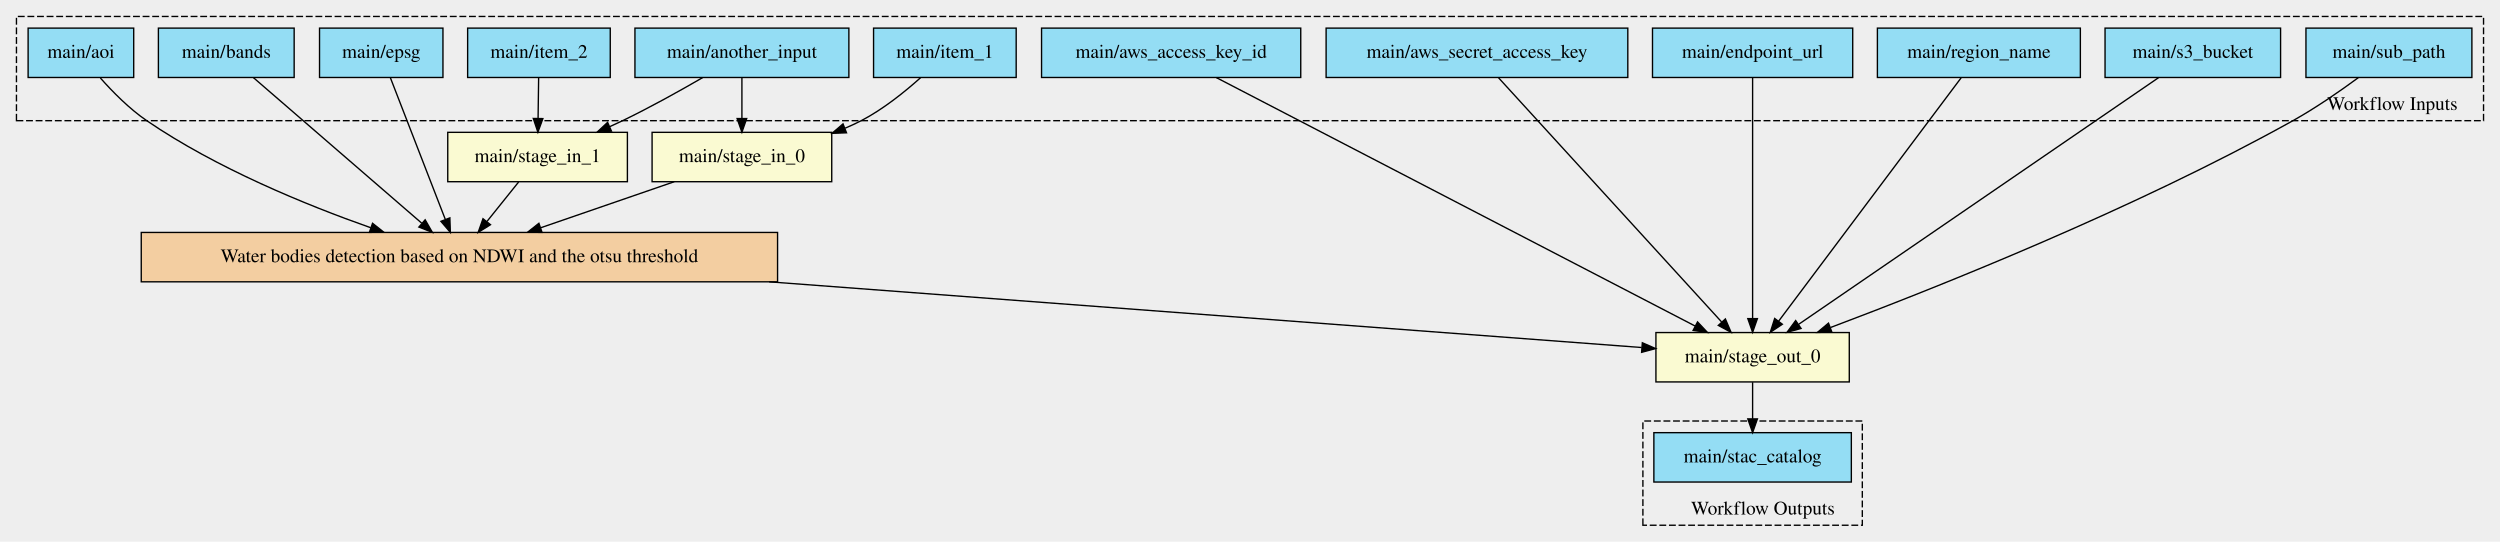
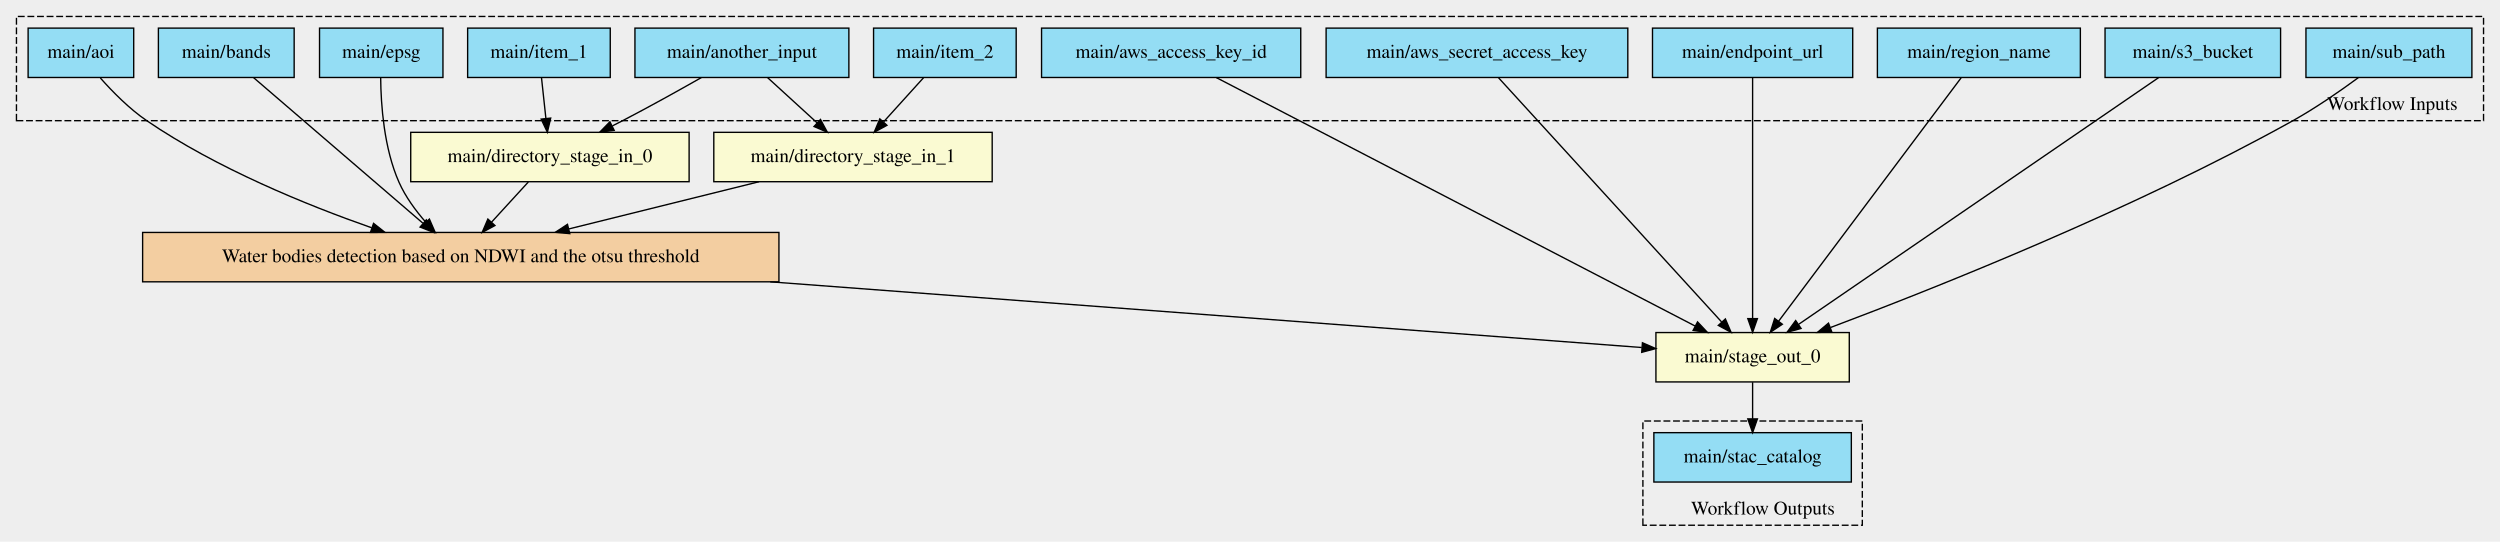
<svg xmlns="http://www.w3.org/2000/svg" width="1823pt" height="395pt" viewBox="0.00 0.00 1823.00 395.00">
  <g id="graph0" class="graph" transform="scale(1 1) rotate(0) translate(4 391)">
    <polygon fill="#eeeeee" stroke="transparent" points="-4,4 -4,-391 1819,-391 1819,4 -4,4" />
    <g id="clust1" class="cluster">
      <polygon fill="#eeeeee" stroke="black" stroke-dasharray="5,2" points="8,-303 8,-379 1807,-379 1807,-303 8,-303" />
      <text text-anchor="middle" x="1740.5" y="-310.8" font-family="Times,serif" font-size="14.00">Workflow Inputs</text>
    </g>
    <g id="clust2" class="cluster">
      <polygon fill="#eeeeee" stroke="black" stroke-dasharray="5,2" points="1194,-8 1194,-84 1354,-84 1354,-8 1194,-8" />
      <text text-anchor="middle" x="1281.5" y="-15.8" font-family="Times,serif" font-size="14.00">Workflow Outputs</text>
    </g>
    <g id="node1" class="node">
-       <polygon fill="lightgoldenrodyellow" stroke="black" points="322.5,-258.5 322.5,-294.5 453.5,-294.5 453.5,-258.5 322.5,-258.5" />
-       <text text-anchor="middle" x="388" y="-272.8" font-family="Times,serif" font-size="14.00">main/stage_in_1</text>
+       <polygon fill="lightgoldenrodyellow" stroke="black" points="295.5,-258.5 295.5,-294.5 498.5,-294.5 498.5,-258.5 295.5,-258.5" />
+       <text text-anchor="middle" x="397" y="-272.8" font-family="Times,serif" font-size="14.00">main/directory_stage_in_0</text>
    </g>
    <g id="node2" class="node">
-       <polygon fill="#f3cea1" stroke="black" points="99,-185.5 99,-221.5 563,-221.5 563,-185.5 99,-185.5" />
-       <text text-anchor="middle" x="331" y="-199.8" font-family="Times,serif" font-size="14.00">Water bodies detection based on NDWI and the otsu threshold</text>
+       <polygon fill="#f3cea1" stroke="black" points="100,-185.5 100,-221.5 564,-221.5 564,-185.5 100,-185.5" />
+       <text text-anchor="middle" x="332" y="-199.8" font-family="Times,serif" font-size="14.00">Water bodies detection based on NDWI and the otsu threshold</text>
    </g>
    <g id="edge1" class="edge">
-       <path fill="none" stroke="black" d="M374.2,-258.31C367.27,-249.68 358.74,-239.06 351.1,-229.53" />
-       <polygon fill="black" stroke="black" points="353.66,-227.14 344.67,-221.53 348.2,-231.52 353.66,-227.14" />
+       <path fill="none" stroke="black" d="M381.27,-258.31C373.2,-249.5 363.24,-238.63 354.39,-228.96" />
+       <polygon fill="black" stroke="black" points="356.92,-226.54 347.59,-221.53 351.76,-231.27 356.92,-226.54" />
    </g>
    <g id="node4" class="node">
      <polygon fill="lightgoldenrodyellow" stroke="black" points="1203.5,-112.5 1203.5,-148.5 1344.5,-148.5 1344.5,-112.5 1203.5,-112.5" />
      <text text-anchor="middle" x="1274" y="-126.8" font-family="Times,serif" font-size="14.00">main/stage_out_0</text>
    </g>
    <g id="edge3" class="edge">
-       <path fill="none" stroke="black" d="M556.87,-185.49C762.06,-170.04 1053.35,-148.11 1193.09,-137.59" />
-       <polygon fill="black" stroke="black" points="1193.59,-141.06 1203.3,-136.82 1193.06,-134.08 1193.59,-141.06" />
+       <path fill="none" stroke="black" d="M557.63,-185.49C762.6,-170.04 1053.59,-148.11 1193.18,-137.59" />
+       <polygon fill="black" stroke="black" points="1193.66,-141.07 1203.37,-136.82 1193.14,-134.08 1193.66,-141.07" />
    </g>
    <g id="node3" class="node">
-       <polygon fill="lightgoldenrodyellow" stroke="black" points="471.5,-258.5 471.5,-294.5 602.5,-294.5 602.5,-258.5 471.5,-258.5" />
-       <text text-anchor="middle" x="537" y="-272.8" font-family="Times,serif" font-size="14.00">main/stage_in_0</text>
+       <polygon fill="lightgoldenrodyellow" stroke="black" points="516.5,-258.5 516.5,-294.5 719.5,-294.5 719.5,-258.5 516.5,-258.5" />
+       <text text-anchor="middle" x="618" y="-272.8" font-family="Times,serif" font-size="14.00">main/directory_stage_in_1</text>
    </g>
    <g id="edge2" class="edge">
-       <path fill="none" stroke="black" d="M487.66,-258.49C458.44,-248.42 421.24,-235.6 390.42,-224.98" />
-       <polygon fill="black" stroke="black" points="391.25,-221.56 380.65,-221.61 388.97,-228.18 391.25,-221.56" />
+       <path fill="none" stroke="black" d="M549.5,-258.49C507.79,-248.14 454.37,-234.88 410.9,-224.09" />
+       <polygon fill="black" stroke="black" points="411.49,-220.63 400.94,-221.61 409.8,-227.42 411.49,-220.63" />
    </g>
    <g id="node17" class="node">
      <polygon fill="#94ddf4" stroke="black" points="1202,-39.5 1202,-75.5 1346,-75.5 1346,-39.5 1202,-39.5" />
      <text text-anchor="middle" x="1274" y="-53.8" font-family="Times,serif" font-size="14.00">main/stac_catalog</text>
    </g>
    <g id="edge17" class="edge">
      <path fill="none" stroke="black" d="M1274,-112.31C1274,-104.29 1274,-94.55 1274,-85.57" />
      <polygon fill="black" stroke="black" points="1277.5,-85.53 1274,-75.53 1270.5,-85.53 1277.5,-85.53" />
    </g>
    <g id="node5" class="node">
      <polygon fill="#94ddf4" stroke="black" points="16.5,-334.5 16.5,-370.5 93.5,-370.5 93.5,-334.5 16.5,-334.5" />
      <text text-anchor="middle" x="55" y="-348.8" font-family="Times,serif" font-size="14.00">main/aoi</text>
    </g>
    <g id="edge4" class="edge">
-       <path fill="none" stroke="black" d="M69.19,-334.13C78.1,-324.06 90.28,-311.69 103,-303 153.8,-268.31 218.79,-241.69 266.38,-224.92" />
-       <polygon fill="black" stroke="black" points="267.66,-228.18 275.96,-221.6 265.36,-221.57 267.66,-228.18" />
+       <path fill="none" stroke="black" d="M69.19,-334.12C78.1,-324.05 90.28,-311.68 103,-303 154.02,-268.22 219.3,-241.61 267.09,-224.87" />
+       <polygon fill="black" stroke="black" points="268.4,-228.12 276.71,-221.55 266.12,-221.5 268.4,-228.12" />
    </g>
    <g id="node6" class="node">
      <polygon fill="#94ddf4" stroke="black" points="111.5,-334.5 111.5,-370.5 210.5,-370.5 210.5,-334.5 111.5,-334.5" />
      <text text-anchor="middle" x="161" y="-348.8" font-family="Times,serif" font-size="14.00">main/bands</text>
    </g>
    <g id="edge5" class="edge">
-       <path fill="none" stroke="black" d="M180.83,-334.35C211.16,-308.13 269.14,-257.99 303.51,-228.27" />
-       <polygon fill="black" stroke="black" points="306.02,-230.73 311.29,-221.54 301.44,-225.43 306.02,-230.73" />
+       <path fill="none" stroke="black" d="M180.95,-334.35C211.45,-308.13 269.78,-257.99 304.35,-228.27" />
+       <polygon fill="black" stroke="black" points="306.87,-230.71 312.18,-221.54 302.31,-225.41 306.87,-230.71" />
    </g>
    <g id="node7" class="node">
      <polygon fill="#94ddf4" stroke="black" points="229,-334.5 229,-370.5 319,-370.5 319,-334.5 229,-334.5" />
      <text text-anchor="middle" x="274" y="-348.8" font-family="Times,serif" font-size="14.00">main/epsg</text>
    </g>
    <g id="edge6" class="edge">
-       <path fill="none" stroke="black" d="M280.65,-334.35C290.52,-308.9 309.12,-260.93 320.74,-230.96" />
-       <polygon fill="black" stroke="black" points="324.04,-232.13 324.39,-221.54 317.51,-229.6 324.04,-232.13" />
+       <path fill="none" stroke="black" d="M273.59,-334.17C273.76,-314.79 275.94,-282.85 287,-258 291.69,-247.47 299.08,-237.4 306.54,-228.88" />
+       <polygon fill="black" stroke="black" points="309.11,-231.26 313.33,-221.54 303.97,-226.51 309.11,-231.26" />
    </g>
    <g id="node8" class="node">
      <polygon fill="#94ddf4" stroke="black" points="459,-334.5 459,-370.5 615,-370.5 615,-334.5 459,-334.5" />
      <text text-anchor="middle" x="537" y="-348.8" font-family="Times,serif" font-size="14.00">main/another_input</text>
    </g>
+     <g id="edge7" class="edge">
+       <path fill="none" stroke="black" d="M507.44,-334.44C490.72,-324.94 469.34,-313.03 450,-303 447.58,-301.74 445.08,-300.47 442.56,-299.2" />
+       <polygon fill="black" stroke="black" points="443.87,-295.94 433.35,-294.63 440.75,-302.21 443.87,-295.94" />
+     </g>
    <g id="edge8" class="edge">
-       <path fill="none" stroke="black" d="M508.45,-334.46C491.69,-324.74 469.94,-312.62 450,-303 446.92,-301.51 443.73,-300.03 440.49,-298.58" />
-       <polygon fill="black" stroke="black" points="441.88,-295.36 431.32,-294.55 439.06,-301.77 441.88,-295.36" />
-     </g>
-     <g id="edge7" class="edge">
-       <path fill="none" stroke="black" d="M537,-334.34C537,-325.56 537,-314.66 537,-304.77" />
-       <polygon fill="black" stroke="black" points="540.5,-304.57 537,-294.57 533.5,-304.57 540.5,-304.57" />
+       <path fill="none" stroke="black" d="M555.79,-334.34C566.52,-324.53 580.14,-312.08 591.91,-301.34" />
+       <polygon fill="black" stroke="black" points="594.29,-303.9 599.32,-294.57 589.57,-298.73 594.29,-303.9" />
    </g>
    <g id="node9" class="node">
-       <polygon fill="#94ddf4" stroke="black" points="633,-334.5 633,-370.5 737,-370.5 737,-334.5 633,-334.5" />
-       <text text-anchor="middle" x="685" y="-348.8" font-family="Times,serif" font-size="14.00">main/item_1</text>
+       <polygon fill="#94ddf4" stroke="black" points="337,-334.5 337,-370.5 441,-370.5 441,-334.5 337,-334.5" />
+       <text text-anchor="middle" x="389" y="-348.8" font-family="Times,serif" font-size="14.00">main/item_1</text>
    </g>
    <g id="edge9" class="edge">
-       <path fill="none" stroke="black" d="M667.35,-334.41C655.81,-324.05 639.97,-311.28 624,-303 620.23,-301.04 616.28,-299.22 612.24,-297.51" />
-       <polygon fill="black" stroke="black" points="613.28,-294.16 602.69,-293.76 610.72,-300.67 613.28,-294.16" />
+       <path fill="none" stroke="black" d="M390.86,-334.34C391.8,-325.56 392.98,-314.66 394.05,-304.77" />
+       <polygon fill="black" stroke="black" points="397.56,-304.89 395.15,-294.57 390.6,-304.14 397.56,-304.89" />
    </g>
    <g id="node10" class="node">
-       <polygon fill="#94ddf4" stroke="black" points="337,-334.5 337,-370.5 441,-370.5 441,-334.5 337,-334.5" />
-       <text text-anchor="middle" x="389" y="-348.8" font-family="Times,serif" font-size="14.00">main/item_2</text>
+       <polygon fill="#94ddf4" stroke="black" points="633,-334.5 633,-370.5 737,-370.5 737,-334.5 633,-334.5" />
+       <text text-anchor="middle" x="685" y="-348.8" font-family="Times,serif" font-size="14.00">main/item_2</text>
    </g>
    <g id="edge10" class="edge">
-       <path fill="none" stroke="black" d="M388.77,-334.34C388.65,-325.56 388.5,-314.66 388.37,-304.77" />
-       <polygon fill="black" stroke="black" points="391.87,-304.52 388.23,-294.57 384.87,-304.62 391.87,-304.52" />
+       <path fill="none" stroke="black" d="M669.46,-334.34C660.84,-324.81 649.95,-312.79 640.42,-302.26" />
+       <polygon fill="black" stroke="black" points="642.76,-299.63 633.46,-294.57 637.57,-304.33 642.76,-299.63" />
    </g>
    <g id="node11" class="node">
      <polygon fill="#94ddf4" stroke="black" points="755.5,-334.5 755.5,-370.5 944.5,-370.5 944.5,-334.5 755.5,-334.5" />
      <text text-anchor="middle" x="850" y="-348.8" font-family="Times,serif" font-size="14.00">main/aws_access_key_id</text>
    </g>
    <g id="edge11" class="edge">
      <path fill="none" stroke="black" d="M882.92,-334.42C959.15,-294.86 1147.73,-197.02 1232.07,-153.26" />
      <polygon fill="black" stroke="black" points="1233.84,-156.28 1241.1,-148.57 1230.61,-150.07 1233.84,-156.28" />
    </g>
    <g id="node12" class="node">
      <polygon fill="#94ddf4" stroke="black" points="963,-334.5 963,-370.5 1183,-370.5 1183,-334.5 963,-334.5" />
      <text text-anchor="middle" x="1073" y="-348.8" font-family="Times,serif" font-size="14.00">main/aws_secret_access_key</text>
    </g>
    <g id="edge12" class="edge">
      <path fill="none" stroke="black" d="M1088.77,-334.24C1124.22,-295.44 1210.28,-201.24 1251.4,-156.23" />
      <polygon fill="black" stroke="black" points="1254.14,-158.43 1258.3,-148.68 1248.97,-153.7 1254.14,-158.43" />
    </g>
    <g id="node13" class="node">
      <polygon fill="#94ddf4" stroke="black" points="1201,-334.5 1201,-370.5 1347,-370.5 1347,-334.5 1201,-334.5" />
      <text text-anchor="middle" x="1274" y="-348.8" font-family="Times,serif" font-size="14.00">main/endpoint_url</text>
    </g>
    <g id="edge13" class="edge">
      <path fill="none" stroke="black" d="M1274,-334.24C1274,-296.16 1274,-204.73 1274,-158.8" />
      <polygon fill="black" stroke="black" points="1277.5,-158.68 1274,-148.68 1270.5,-158.68 1277.5,-158.68" />
    </g>
    <g id="node14" class="node">
      <polygon fill="#94ddf4" stroke="black" points="1365,-334.5 1365,-370.5 1513,-370.5 1513,-334.5 1365,-334.5" />
      <text text-anchor="middle" x="1439" y="-348.8" font-family="Times,serif" font-size="14.00">main/region_name</text>
    </g>
    <g id="edge14" class="edge">
      <path fill="none" stroke="black" d="M1426.05,-334.24C1397.08,-295.6 1326.89,-202.02 1292.97,-156.8" />
      <polygon fill="black" stroke="black" points="1295.69,-154.58 1286.89,-148.68 1290.09,-158.78 1295.69,-154.58" />
    </g>
    <g id="node15" class="node">
      <polygon fill="#94ddf4" stroke="black" points="1531,-334.5 1531,-370.5 1659,-370.5 1659,-334.5 1531,-334.5" />
      <text text-anchor="middle" x="1595" y="-348.8" font-family="Times,serif" font-size="14.00">main/s3_bucket</text>
    </g>
    <g id="edge15" class="edge">
      <path fill="none" stroke="black" d="M1570.08,-334.42C1512.96,-295.27 1372.54,-199.03 1307.75,-154.63" />
      <polygon fill="black" stroke="black" points="1309.35,-151.49 1299.13,-148.72 1305.4,-157.26 1309.35,-151.49" />
    </g>
    <g id="node16" class="node">
      <polygon fill="#94ddf4" stroke="black" points="1677.5,-334.5 1677.5,-370.5 1798.5,-370.5 1798.5,-334.5 1677.5,-334.5" />
      <text text-anchor="middle" x="1738" y="-348.8" font-family="Times,serif" font-size="14.00">main/sub_path</text>
    </g>
    <g id="edge16" class="edge">
      <path fill="none" stroke="black" d="M1715.71,-334.39C1702.31,-324.52 1684.66,-312.28 1668,-303 1552.84,-238.85 1408.96,-181.56 1330.86,-152.21" />
      <polygon fill="black" stroke="black" points="1331.8,-148.83 1321.2,-148.6 1329.34,-155.38 1331.8,-148.83" />
    </g>
  </g>
</svg>
